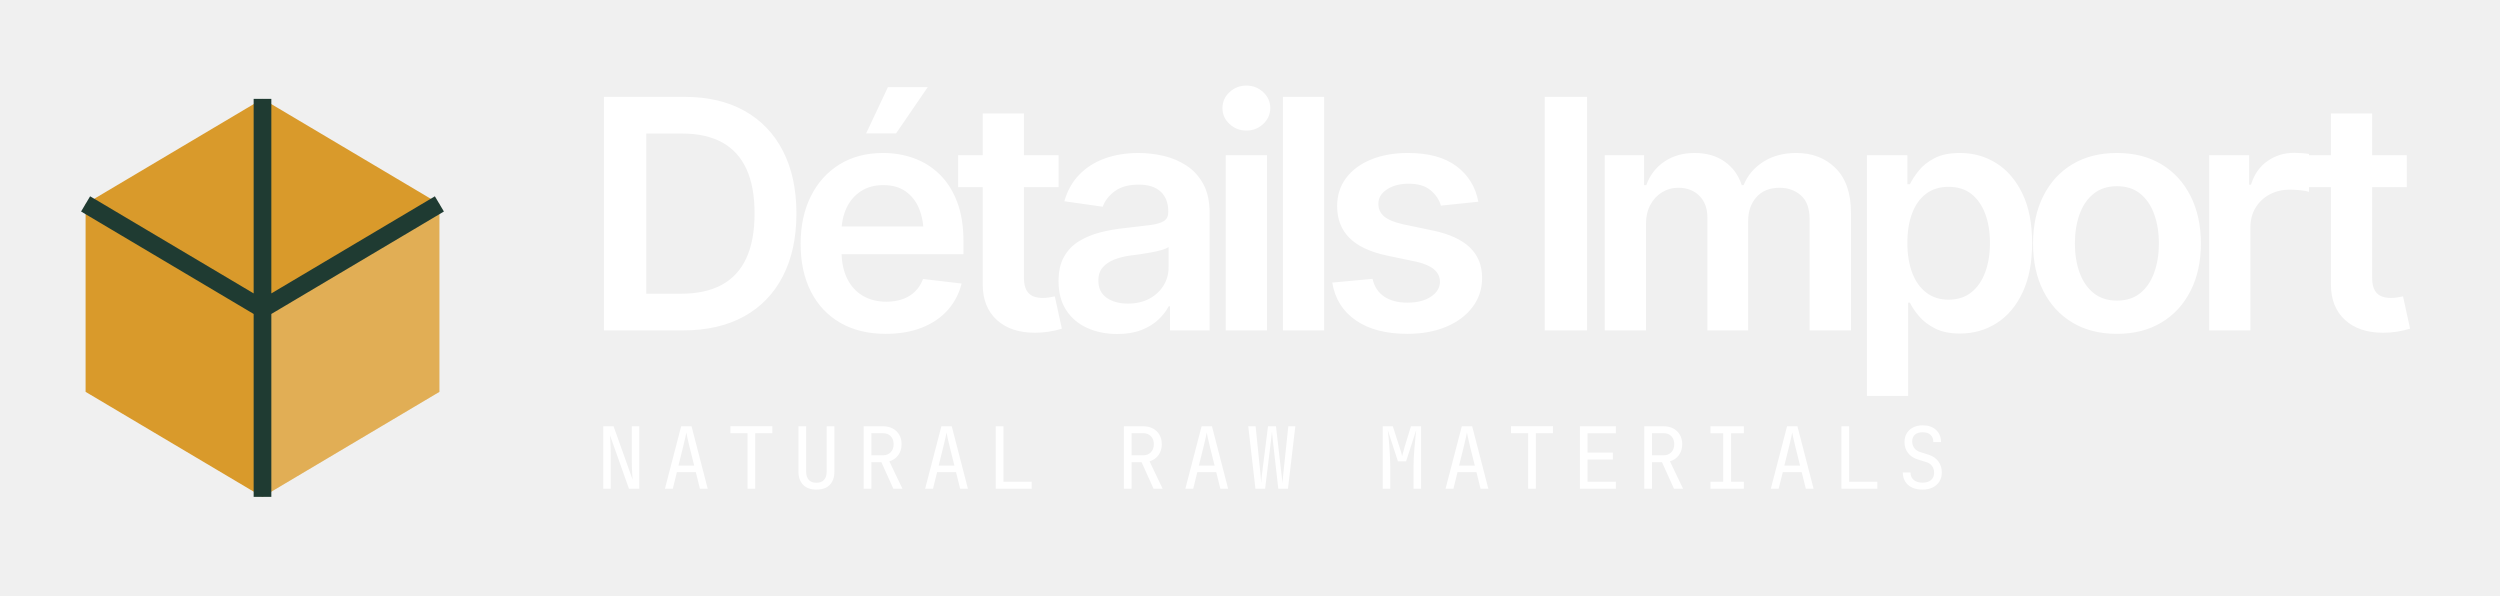
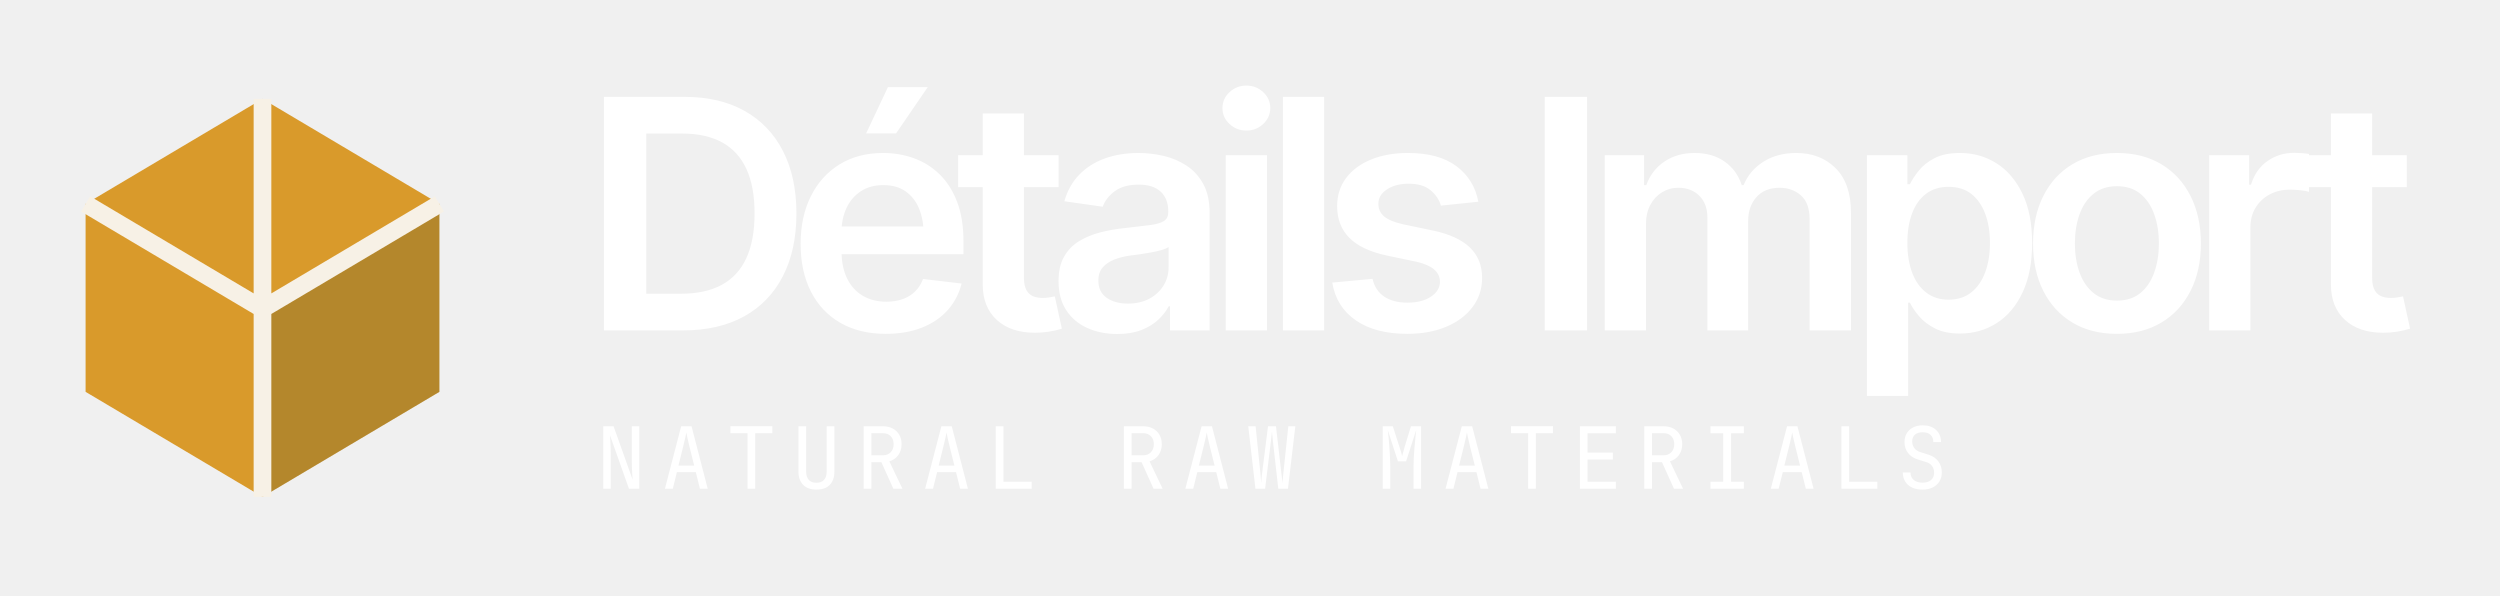
<svg xmlns="http://www.w3.org/2000/svg" width="1168.3" height="278.4" viewBox="0 0 1168.3 278.4">
  <g id="symbole_cristal" transform="translate(24.50 35.87) scale(5.1667)">
    <path id="volume" d="M19 2l16 9.5v17L19 38 3 28.5v-17z" fill="#D99A2B" />
-     <path id="facette_ombre" d="M19 21l16-9.5v17L19 38z" fill="#FFFFFF" opacity=".2" />
-     <path id="separations" d="M19 2v36 M3 11.5l16 9.5 16-9.5" fill="none" stroke="#1F3B32" stroke-width="1.6" />
+     <path id="facette_ombre" d="M19 21l16-9.5v17L19 38z" fill="#1F3B32" opacity=".2" />
+     <path id="separations" d="M19 2v36 M3 11.5l16 9.5 16-9.5" fill="none" stroke="#F7F1E6" stroke-width="1.6" />
  </g>
  <g id="nom" transform="translate(274.33 154.40)">
    <path d="M44.971 0.0H17.285V-17.139H43.945Q55.298 -17.139 62.952 -21.277Q70.605 -25.415 74.451 -33.765Q78.296 -42.114 78.296 -54.639Q78.296 -67.163 74.487 -75.439Q70.679 -83.716 63.135 -87.854Q55.591 -91.992 44.458 -91.992H16.699V-109.131H45.63Q61.89 -109.131 73.572 -102.612Q85.254 -96.094 91.553 -83.862Q97.852 -71.631 97.852 -54.639Q97.852 -37.646 91.553 -25.378Q85.254 -13.11 73.425 -6.555Q61.597 0.0 44.971 0.0ZM27.686 -109.131V0.0H7.91V-109.131Z M139.588 1.611Q127.283 1.611 118.348 -3.552Q109.412 -8.716 104.615 -18.164Q99.817 -27.612 99.817 -40.43Q99.817 -53.101 104.578 -62.659Q109.339 -72.217 117.981 -77.563Q126.624 -82.91 138.343 -82.91Q145.887 -82.91 152.662 -80.493Q159.437 -78.076 164.673 -73.022Q169.91 -67.969 172.913 -60.168Q175.916 -52.368 175.916 -41.602V-35.596H108.826V-48.56H166.321L157.312 -44.751Q157.312 -51.709 155.188 -56.873Q153.064 -62.036 148.89 -64.966Q144.715 -67.896 138.489 -67.896Q132.264 -67.896 127.869 -64.966Q123.475 -62.036 121.204 -57.092Q118.934 -52.148 118.934 -46.069V-37.061Q118.934 -29.59 121.534 -24.28Q124.134 -18.97 128.858 -16.187Q133.582 -13.403 139.881 -13.403Q143.982 -13.403 147.388 -14.575Q150.794 -15.747 153.248 -18.127Q155.701 -20.508 157.02 -24.023L175.037 -21.899Q173.279 -14.795 168.555 -9.485Q163.831 -4.175 156.47 -1.282Q149.109 1.611 139.588 1.611ZM130.433 -92.065 140.613 -113.672H159.217L144.422 -92.065Z M220.362 -81.885V-66.943H173.414V-81.885ZM184.913 -101.367H204.176V-24.609Q204.176 -19.775 206.3 -17.468Q208.424 -15.161 213.038 -15.161Q214.283 -15.161 215.821 -15.381Q217.359 -15.601 218.604 -15.894L221.9 -0.806Q218.824 0.146 215.675 0.623Q212.525 1.099 209.376 1.099Q197.95 1.099 191.432 -4.944Q184.913 -10.986 184.913 -21.46Z M247.816 1.685Q239.979 1.685 233.754 -1.135Q227.528 -3.955 223.939 -9.448Q220.351 -14.941 220.351 -22.998Q220.351 -29.883 222.914 -34.424Q225.478 -38.965 229.909 -41.675Q234.34 -44.385 239.906 -45.813Q245.473 -47.241 251.405 -47.827Q258.656 -48.633 263.124 -49.219Q267.592 -49.805 269.606 -51.123Q271.62 -52.441 271.62 -55.225V-55.591Q271.62 -61.523 268.104 -64.819Q264.589 -68.115 257.851 -68.115Q250.746 -68.115 246.608 -65.039Q242.47 -61.963 241.005 -57.788L223.061 -60.352Q225.185 -67.822 230.092 -72.839Q234.999 -77.856 242.067 -80.383Q249.135 -82.91 257.704 -82.91Q263.563 -82.91 269.423 -81.555Q275.282 -80.2 280.189 -76.978Q285.097 -73.755 288.026 -68.335Q290.956 -62.915 290.956 -54.785V0.0H272.426V-11.279H271.84Q270.082 -7.91 266.896 -4.944Q263.71 -1.978 258.986 -0.146Q254.262 1.685 247.816 1.685ZM252.724 -12.524Q258.583 -12.524 262.831 -14.832Q267.079 -17.139 269.423 -20.984Q271.767 -24.829 271.767 -29.37V-38.965Q270.814 -38.232 268.69 -37.61Q266.566 -36.987 263.856 -36.475Q261.146 -35.962 258.546 -35.596Q255.946 -35.229 254.042 -35.01Q249.721 -34.424 246.315 -33.069Q242.909 -31.714 240.932 -29.37Q238.954 -27.026 238.954 -23.291Q238.954 -17.944 242.836 -15.234Q246.718 -12.524 252.724 -12.524Z M298.488 0.0V-81.885H317.751V0.0ZM308.156 -93.384Q303.542 -93.384 300.246 -96.46Q296.95 -99.536 296.95 -103.857Q296.95 -108.252 300.246 -111.328Q303.542 -114.404 308.156 -114.404Q312.697 -114.404 315.993 -111.328Q319.289 -108.252 319.289 -103.931Q319.289 -99.536 315.993 -96.46Q312.697 -93.384 308.156 -93.384Z M344.473 -109.131V0.0H325.21V-109.131Z M416.531 -60.132 399.026 -58.301Q397.928 -62.329 394.266 -65.442Q390.604 -68.555 383.938 -68.555Q377.933 -68.555 373.868 -65.918Q369.803 -63.281 369.803 -59.18Q369.803 -55.591 372.476 -53.284Q375.149 -50.977 381.375 -49.585L395.364 -46.655Q406.863 -44.238 412.576 -38.745Q418.289 -33.252 418.289 -24.536Q418.289 -16.846 413.821 -10.913Q409.354 -4.98 401.48 -1.685Q393.606 1.611 383.353 1.611Q368.338 1.611 359.219 -4.724Q350.101 -11.06 348.27 -22.339L367.093 -24.097Q368.338 -18.604 372.549 -15.784Q376.761 -12.964 383.353 -12.964Q390.237 -12.964 394.412 -15.784Q398.587 -18.604 398.587 -22.705Q398.587 -29.59 387.601 -32.08L373.611 -35.01Q361.819 -37.573 356.18 -43.323Q350.54 -49.072 350.54 -58.008Q350.54 -65.625 354.715 -71.191Q358.89 -76.758 366.36 -79.834Q373.831 -82.91 383.646 -82.91Q398.074 -82.91 406.314 -76.721Q414.554 -70.532 416.531 -60.132Z M467.338 -109.131V0.0H447.562V-109.131Z M475.603 0.0V-81.885H493.986V-67.896H495.012Q497.575 -74.927 503.508 -78.918Q509.44 -82.91 517.57 -82.91Q525.92 -82.91 531.633 -78.882Q537.346 -74.854 539.616 -67.896H540.495Q543.278 -74.707 549.724 -78.809Q556.169 -82.91 565.104 -82.91Q576.384 -82.91 583.525 -75.769Q590.666 -68.628 590.666 -54.932V0.0H571.33V-52.002Q571.33 -59.546 567.265 -63.098Q563.2 -66.65 557.341 -66.65Q550.383 -66.65 546.501 -62.292Q542.619 -57.935 542.619 -51.123V0.0H523.576V-52.734Q523.576 -59.106 519.841 -62.878Q516.105 -66.65 509.953 -66.65Q505.778 -66.65 502.336 -64.526Q498.894 -62.402 496.879 -58.594Q494.865 -54.785 494.865 -49.805V0.0Z M598.125 30.615V-81.885H617.021V-68.335H618.193Q619.658 -71.265 622.368 -74.67Q625.078 -78.076 629.729 -80.493Q634.38 -82.91 641.631 -82.91Q651.079 -82.91 658.696 -78.076Q666.313 -73.242 670.818 -63.867Q675.322 -54.492 675.322 -40.796Q675.322 -27.319 670.928 -17.871Q666.533 -8.423 658.879 -3.479Q651.226 1.465 641.558 1.465Q634.6 1.465 629.949 -0.916Q625.298 -3.296 622.478 -6.628Q619.658 -9.961 618.193 -12.964H617.388V30.615ZM636.284 -14.355Q642.656 -14.355 646.941 -17.798Q651.226 -21.24 653.423 -27.246Q655.62 -33.252 655.62 -40.869Q655.62 -48.486 653.423 -54.419Q651.226 -60.352 646.978 -63.721Q642.729 -67.09 636.284 -67.09Q630.059 -67.09 625.774 -63.867Q621.489 -60.645 619.255 -54.749Q617.021 -48.853 617.021 -40.869Q617.021 -32.959 619.255 -26.99Q621.489 -21.021 625.811 -17.688Q630.132 -14.355 636.284 -14.355Z M714.935 1.611Q702.923 1.611 694.134 -3.662Q685.345 -8.936 680.547 -18.457Q675.75 -27.979 675.75 -40.576Q675.75 -53.247 680.547 -62.805Q685.345 -72.363 694.134 -77.637Q702.923 -82.91 714.935 -82.91Q726.946 -82.91 735.735 -77.637Q744.524 -72.363 749.358 -62.805Q754.192 -53.247 754.192 -40.576Q754.192 -27.979 749.358 -18.457Q744.524 -8.936 735.735 -3.662Q726.946 1.611 714.935 1.611ZM714.935 -13.916Q721.6 -13.916 725.921 -17.468Q730.242 -21.021 732.403 -27.1Q734.563 -33.179 734.563 -40.576Q734.563 -48.12 732.403 -54.199Q730.242 -60.278 725.921 -63.831Q721.6 -67.383 714.935 -67.383Q708.416 -67.383 704.021 -63.831Q699.627 -60.278 697.466 -54.199Q695.306 -48.12 695.306 -40.576Q695.306 -33.179 697.466 -27.1Q699.627 -21.021 704.021 -17.468Q708.416 -13.916 714.935 -13.916Z M758.062 0.0V-81.885H776.739V-68.115H777.618Q779.815 -75.293 785.309 -79.138Q790.802 -82.983 797.833 -82.983Q799.371 -82.983 801.385 -82.837Q803.399 -82.69 804.718 -82.471V-64.746Q803.473 -65.186 800.836 -65.479Q798.199 -65.771 795.782 -65.771Q790.436 -65.771 786.261 -63.501Q782.086 -61.23 779.706 -57.275Q777.325 -53.32 777.325 -48.047V0.0Z M850.409 -81.885V-66.943H803.461V-81.885ZM814.96 -101.367H834.223V-24.609Q834.223 -19.775 836.347 -17.468Q838.471 -15.161 843.085 -15.161Q844.33 -15.161 845.868 -15.381Q847.406 -15.601 848.651 -15.894L851.947 -0.806Q848.871 0.146 845.722 0.623Q842.572 1.099 839.423 1.099Q827.997 1.099 821.479 -4.944Q814.96 -10.986 814.96 -21.46Z" fill="#FFFFFF" />
  </g>
  <g id="baseline" transform="translate(278.33 228.40)">
    <path d="M3.6 0.0V-29.2H8.4L17.32 -4.2Q17.24 -5.2 17.14 -6.66Q17.04 -8.12 16.98 -9.74Q16.92 -11.36 16.92 -12.8V-29.2H20.4V0.0H15.6L6.72 -25.0Q6.8 -24.04 6.88 -22.58Q6.96 -21.12 7.02 -19.5Q7.08 -17.88 7.08 -16.4V0.0Z M32.4 0.0 40.0 -29.2H44.84L52.4 0.0H48.76L46.84 -7.76H38.0L36.08 0.0ZM38.72 -10.8H46.08L43.84 -19.8Q43.2 -22.36 42.84 -24.08Q42.48 -25.8 42.4 -26.32Q42.32 -25.8 41.96 -24.08Q41.6 -22.36 40.96 -19.84Z M71.0 0.0V-25.96H63.0V-29.24H82.6V-25.96H74.6V0.0Z M103.2 0.4Q99.12 0.4 96.96 -1.86Q94.8 -4.12 94.8 -8.0V-29.2H98.4V-8.0Q98.4 -5.6 99.58 -4.2Q100.76 -2.8 103.2 -2.8Q105.6 -2.8 106.8 -4.2Q108 -5.6 108 -8.0V-29.2H111.6V-8.0Q111.6 -4.08 109.46 -1.84Q107.32 0.4 103.2 0.4Z M125.28 0.0V-29.2H134.32Q136.92 -29.2 138.88 -28.14Q140.84 -27.08 141.92 -25.2Q143.0 -23.32 143.0 -20.8Q143.0 -17.84 141.46 -15.72Q139.92 -13.6 137.28 -12.8L143.4 0.0H139.16L133.56 -12.4H128.88V0.0ZM128.88 -15.64H134.32Q136.56 -15.64 137.92 -17.06Q139.28 -18.48 139.28 -20.8Q139.28 -23.16 137.92 -24.56Q136.56 -25.96 134.32 -25.96H128.88Z M154.0 0.0 161.6 -29.2H166.44L174.0 0.0H170.36L168.44 -7.76H159.6L157.68 0.0ZM160.32 -10.8H167.68L165.44 -19.8Q164.8 -22.36 164.44 -24.08Q164.08 -25.8 164.0 -26.32Q163.92 -25.8 163.56 -24.08Q163.2 -22.36 162.56 -19.84Z M187.0 0.0V-29.2H190.6V-3.28H203.8V0.0Z M246.88 0.0V-29.2H255.92Q258.52 -29.2 260.48 -28.14Q262.44 -27.08 263.52 -25.2Q264.6 -23.32 264.6 -20.8Q264.6 -17.84 263.06 -15.72Q261.52 -13.6 258.88 -12.8L265.0 0.0H260.76L255.16 -12.4H250.48V0.0ZM250.48 -15.64H255.92Q258.16 -15.64 259.52 -17.06Q260.88 -18.48 260.88 -20.8Q260.88 -23.16 259.52 -24.56Q258.16 -25.96 255.92 -25.96H250.48Z M275.6 0.0 283.2 -29.2H288.04L295.6 0.0H291.96L290.04 -7.76H281.2L279.28 0.0ZM281.92 -10.8H289.28L287.04 -19.8Q286.4 -22.36 286.04 -24.08Q285.68 -25.8 285.6 -26.32Q285.52 -25.8 285.16 -24.08Q284.8 -22.36 284.16 -19.84Z M308.36 0.0 305.0 -29.2H308.44L310.64 -7.6Q310.72 -6.72 310.8 -5.78Q310.88 -4.84 310.94 -4.0Q311.0 -3.16 311.0 -2.6Q311.08 -3.16 311.14 -4.0Q311.2 -4.84 311.3 -5.78Q311.4 -6.72 311.52 -7.6L314.24 -29.2H317.96L320.44 -7.6Q320.56 -6.72 320.66 -5.78Q320.76 -4.84 320.86 -4.0Q320.96 -3.16 321.0 -2.6Q321.04 -3.16 321.1 -4.0Q321.16 -4.84 321.26 -5.78Q321.36 -6.72 321.44 -7.6L323.72 -29.2H327.0L323.56 0.0H319.04L316.56 -22.0Q316.48 -22.92 316.38 -23.8Q316.28 -24.68 316.2 -25.44Q316.12 -26.2 316.08 -26.68Q316.04 -26.2 315.94 -25.44Q315.84 -24.68 315.76 -23.8Q315.68 -22.92 315.56 -22.0L312.88 0.0Z M367.84 0.0V-29.2H372.56L375.6 -19.76Q376.04 -18.48 376.4 -17.22Q376.76 -15.96 376.92 -15.28Q377.12 -15.96 377.44 -17.22Q377.76 -18.48 378.16 -19.8L381.04 -29.2H385.76V0.0H382.24V-10.6Q382.24 -12.36 382.36 -14.6Q382.48 -16.84 382.68 -19.18Q382.88 -21.52 383.1 -23.66Q383.32 -25.8 383.48 -27.4L378.76 -12.8H374.96L370.2 -27.4Q370.4 -25.84 370.6 -23.78Q370.8 -21.72 370.96 -19.42Q371.12 -17.12 371.24 -14.84Q371.36 -12.56 371.36 -10.6V0.0Z M397.2 0.0 404.8 -29.2H409.64L417.2 0.0H413.56L411.64 -7.76H402.8L400.88 0.0ZM403.52 -10.8H410.88L408.64 -19.8Q408 -22.36 407.64 -24.08Q407.28 -25.8 407.2 -26.32Q407.12 -25.8 406.76 -24.08Q406.4 -22.36 405.76 -19.84Z M435.8 0.0V-25.96H427.8V-29.24H447.4V-25.96H439.4V0.0Z M460 0.0V-29.2H476.8V-25.92H463.56V-16.88H475.4V-13.64H463.56V-3.28H476.8V0.0Z M490.08 0.0V-29.2H499.12Q501.72 -29.2 503.68 -28.14Q505.64 -27.08 506.72 -25.2Q507.8 -23.32 507.8 -20.8Q507.8 -17.84 506.26 -15.72Q504.72 -13.6 502.08 -12.8L508.2 0.0H503.96L498.36 -12.4H493.68V0.0ZM493.68 -15.64H499.12Q501.36 -15.64 502.72 -17.06Q504.08 -18.48 504.08 -20.8Q504.08 -23.16 502.72 -24.56Q501.36 -25.96 499.12 -25.96H493.68Z M521 0.0V-3.28H526.96V-25.92H521V-29.2H536.6V-25.92H530.64V-3.28H536.6V0.0Z M549.2 0.0 556.8 -29.2H561.64L569.2 0.0H565.56L563.64 -7.76H554.8L552.88 0.0ZM555.52 -10.8H562.88L560.64 -19.8Q560 -22.36 559.64 -24.08Q559.28 -25.8 559.2 -26.32Q559.12 -25.8 558.76 -24.08Q558.4 -22.36 557.76 -19.84Z M582.2 0.0V-29.2H585.8V-3.28H599V0.0Z M620.16 0.4Q617.28 0.4 615.22 -0.56Q613.16 -1.52 612.04 -3.32Q610.92 -5.12 610.88 -7.6H614.48Q614.48 -5.4 615.98 -4.12Q617.48 -2.84 620.16 -2.84Q622.68 -2.84 624.1 -4.08Q625.52 -5.32 625.52 -7.52Q625.52 -9.28 624.58 -10.6Q623.64 -11.92 621.88 -12.44L617.92 -13.68Q614.92 -14.6 613.3 -16.76Q611.68 -18.92 611.68 -21.84Q611.68 -24.2 612.74 -25.94Q613.8 -27.68 615.72 -28.66Q617.64 -29.64 620.24 -29.64Q624.08 -29.64 626.4 -27.5Q628.72 -25.36 628.76 -21.8H625.16Q625.16 -23.96 623.86 -25.18Q622.56 -26.4 620.2 -26.4Q617.88 -26.4 616.58 -25.28Q615.28 -24.16 615.28 -22.16Q615.28 -20.36 616.24 -19.04Q617.2 -17.72 619 -17.16L623 -15.88Q625.92 -14.96 627.52 -12.76Q629.12 -10.56 629.12 -7.6Q629.12 -5.2 628 -3.4Q626.88 -1.6 624.86 -0.6Q622.84 0.4 620.16 0.4Z" fill="#FFFFFF" />
  </g>
</svg>
